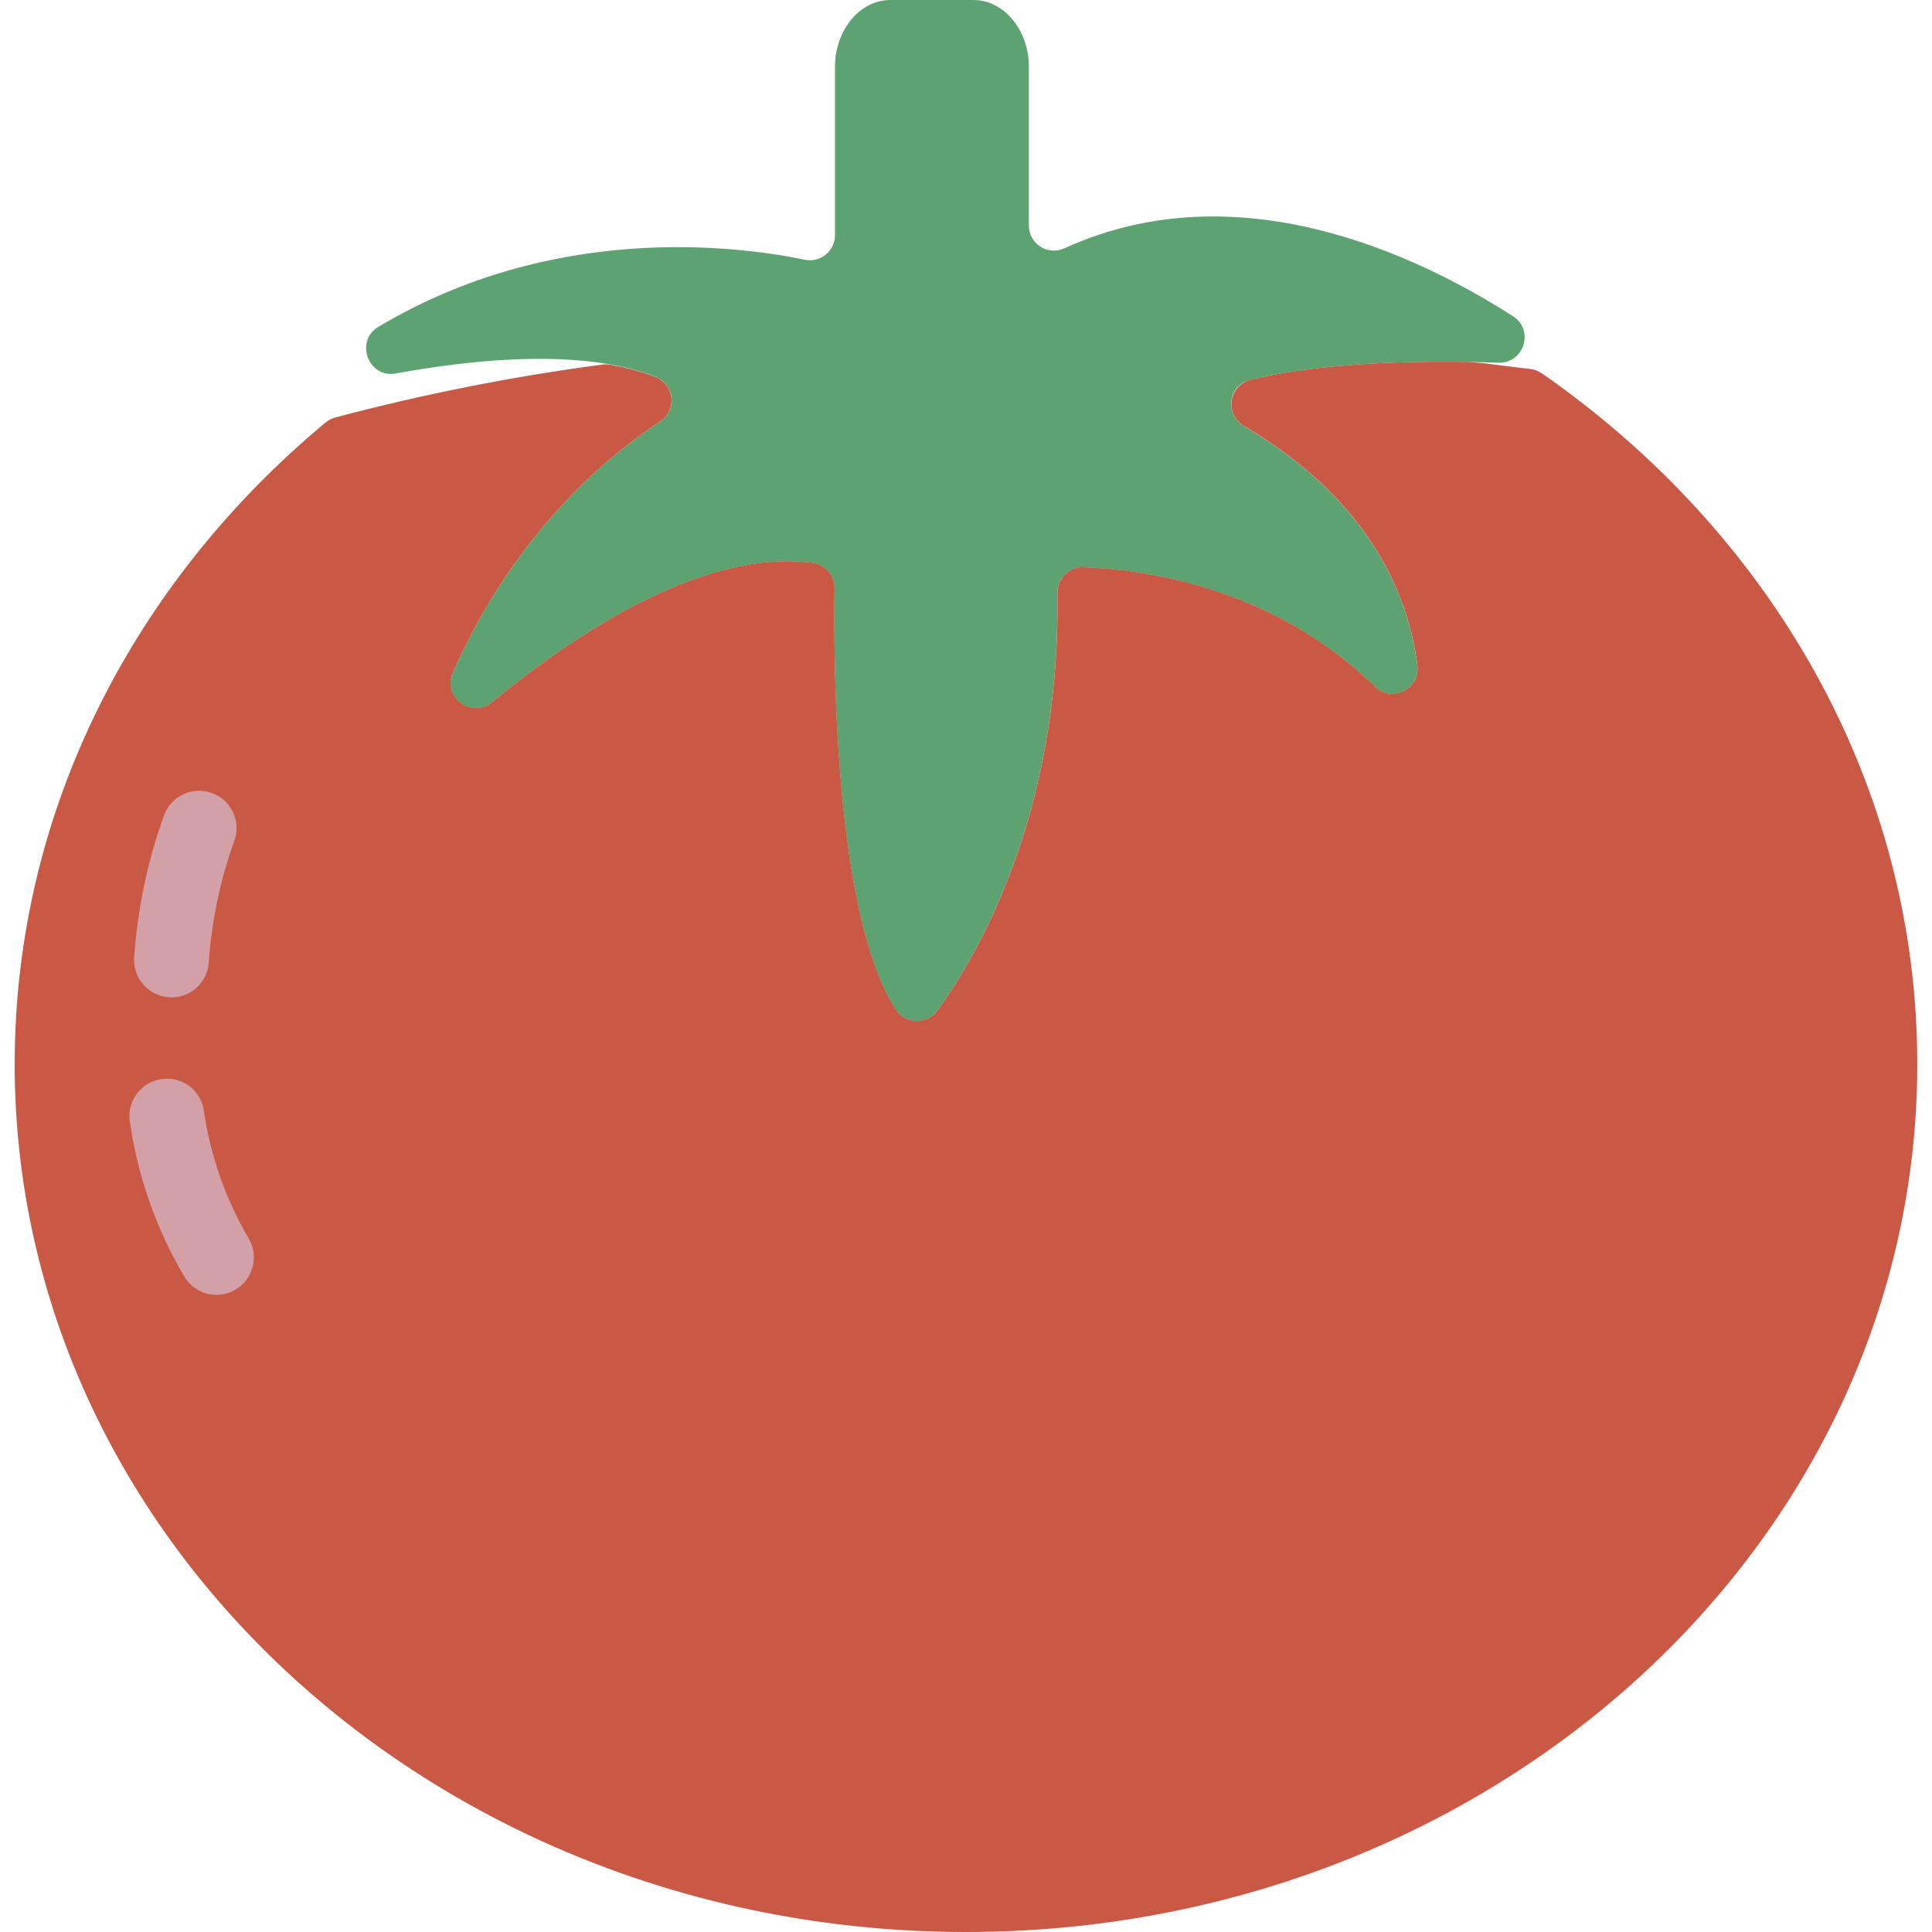
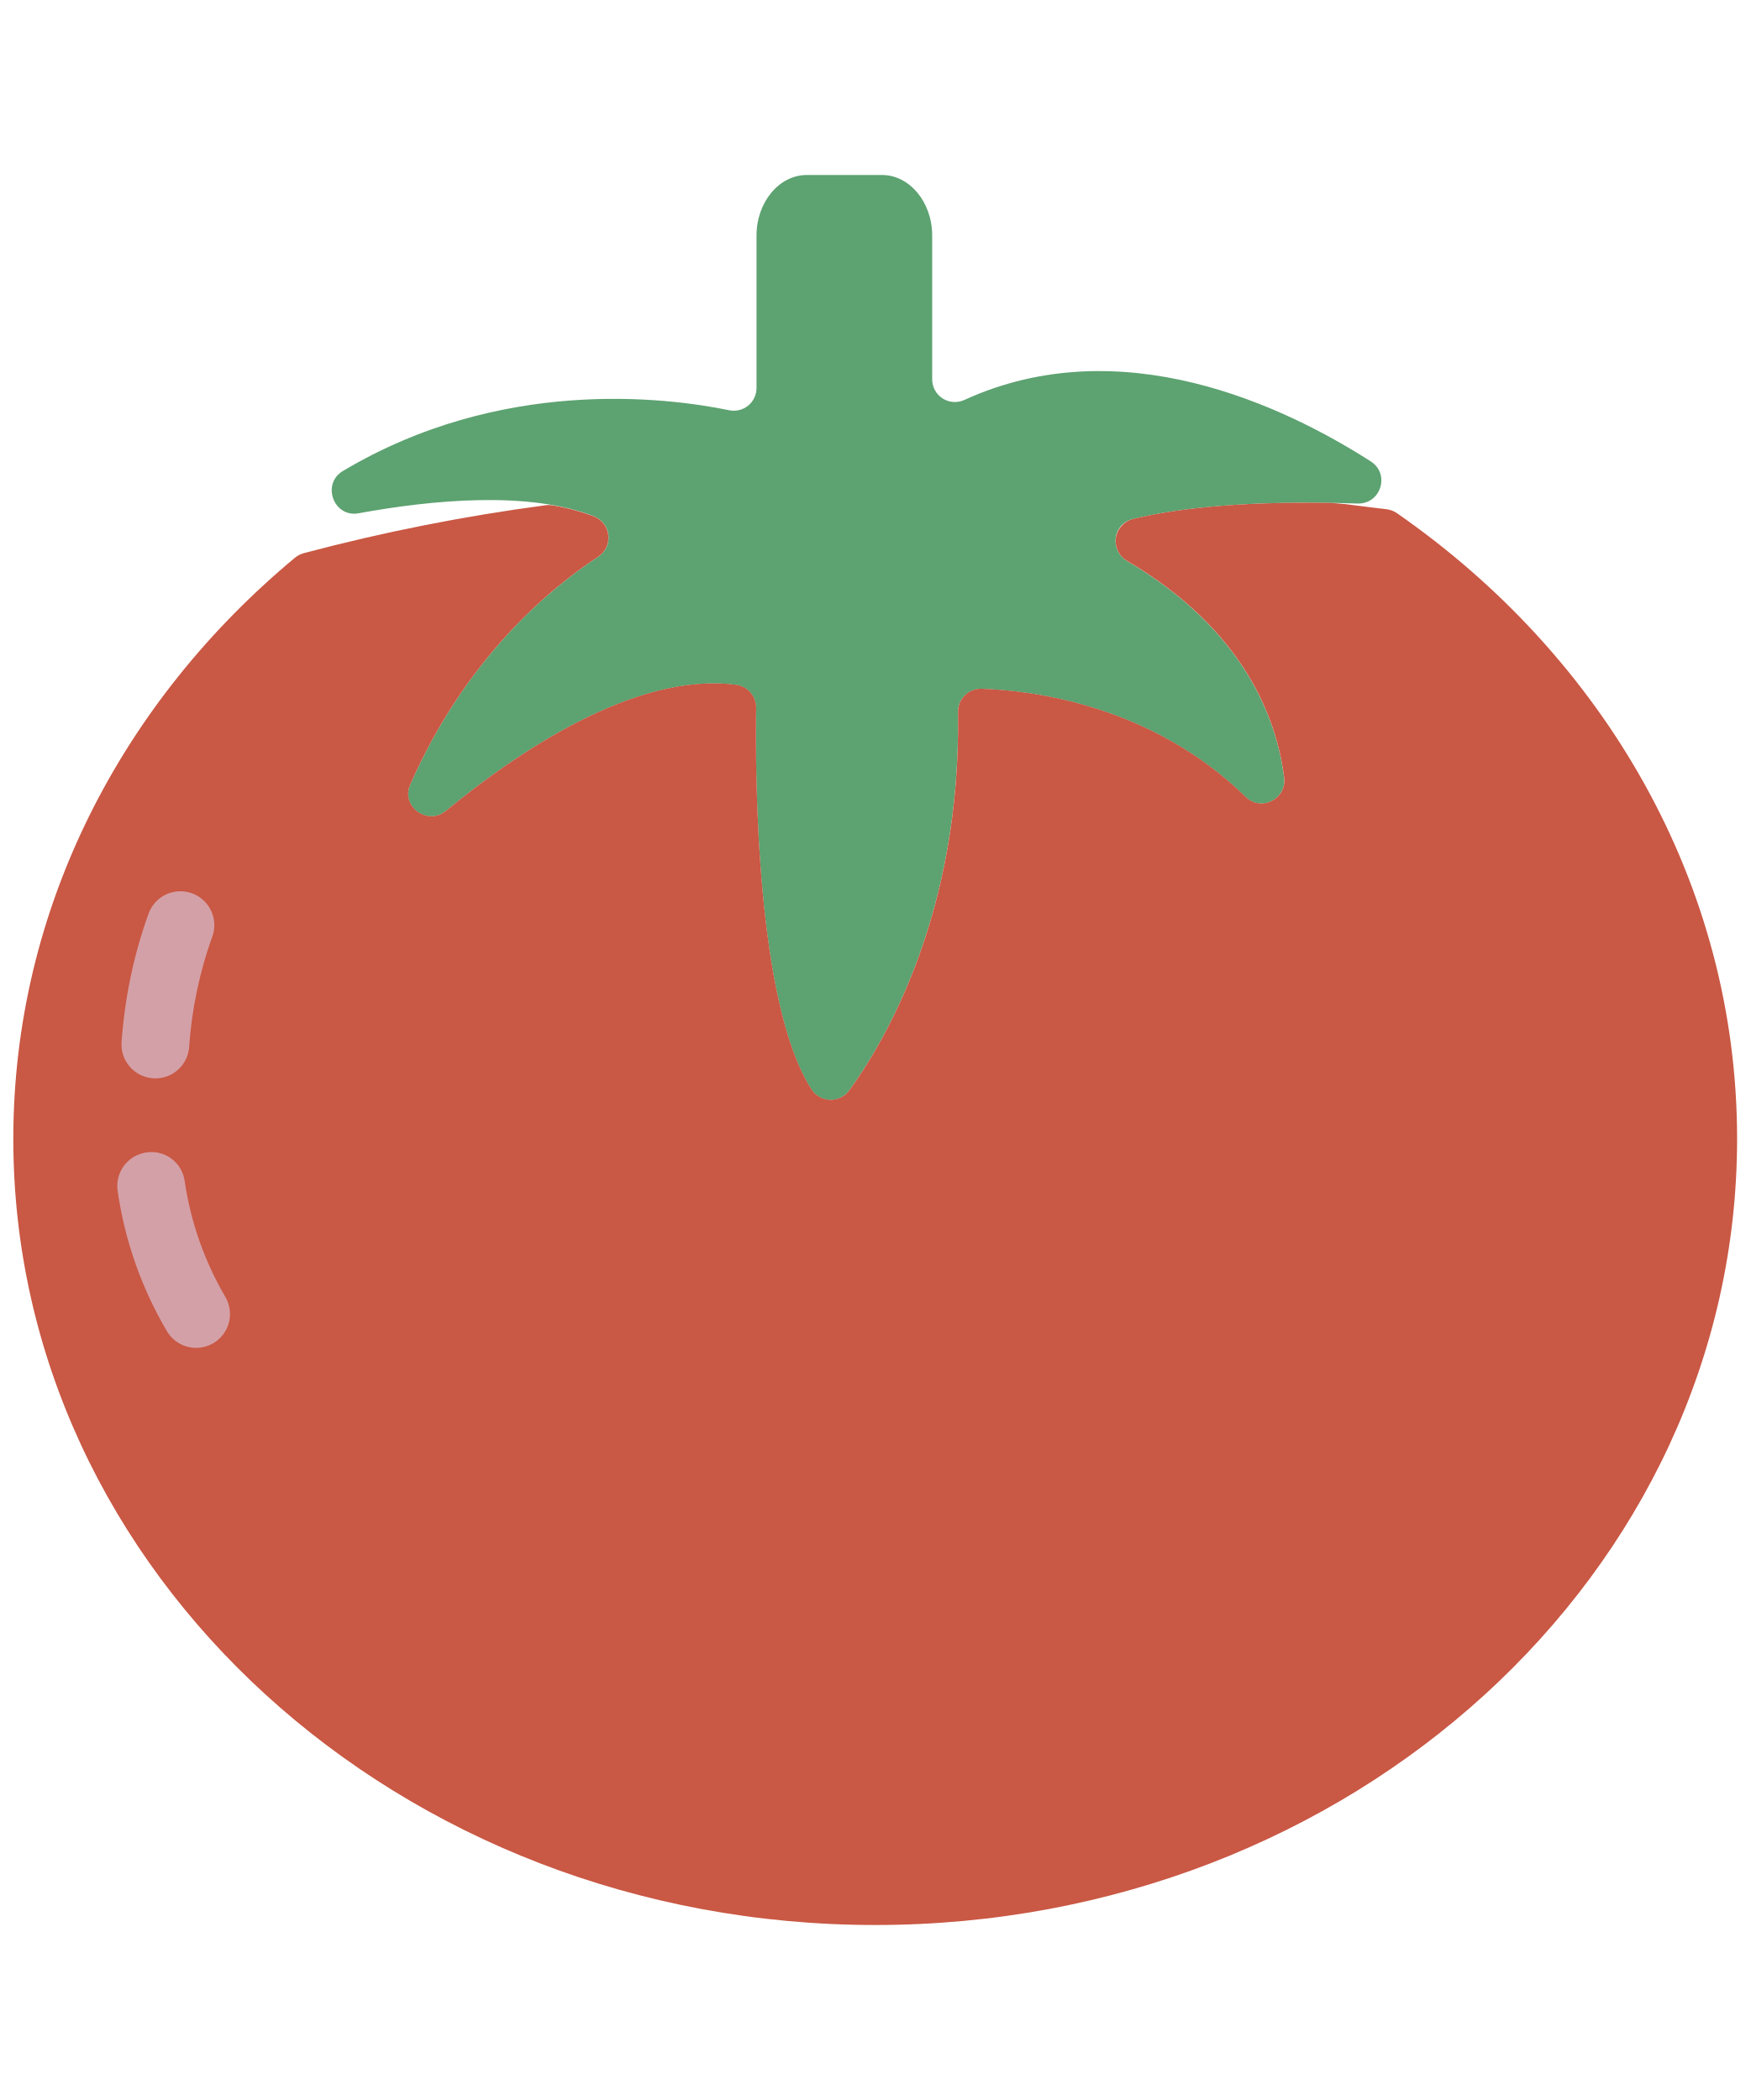
- <svg xmlns="http://www.w3.org/2000/svg" xml:space="preserve" width="30px" height="30px" viewBox="0 0 51.679 51.679">
+ <svg xmlns="http://www.w3.org/2000/svg" xml:space="preserve" width="25px" height="30px" viewBox="0 0 51.679 51.679">
  <path d="M40.47 8.458c-2.562-1.642-7.374-3.93-11.997-1.816a.67.67 0 0 1-.952-.607V1.786C27.522.804 26.855 0 26.04 0h-2.223c-.815 0-1.482.804-1.482 1.786v4.501a.67.67 0 0 1-.802.661c-1.877-.387-6.751-.989-11.412 1.795-.638.381-.268 1.381.464 1.247 2.17-.397 5.026-.67 6.956.092a.674.674 0 0 1 .124 1.189c-1.371.895-3.9 2.953-5.557 6.737-.282.644.51 1.221 1.053.774 2.117-1.744 5.6-4.107 8.554-3.726a.68.68 0 0 1 .607.68c-.03 1.982-.005 8.716 1.632 11.265a.675.675 0 0 0 1.117.035c1.043-1.433 3.304-5.233 3.211-11.167a.677.677 0 0 1 .697-.694c1.49.048 5.008.469 7.798 3.194.457.447 1.214.061 1.134-.573-.219-1.735-1.174-4.359-4.631-6.394-.525-.309-.436-1.095.155-1.24 1.194-.293 3.252-.572 6.644-.46.689.021.97-.873.391-1.244" style="fill:#5da271" />
  <path d="M41.248 9.99a.7.7 0 0 0-.314-.12c-.4-.049-.801-.095-1.201-.149q-.215-.02-.429-.039c-2.914-.048-4.743.206-5.846.474a.674.674 0 0 0-.175 1.244c3.457 2.035 4.411 4.659 4.63 6.393.08.634-.677 1.02-1.134.573-2.79-2.724-6.308-3.145-7.798-3.194a.676.676 0 0 0-.697.694c.092 5.934-2.168 9.734-3.211 11.167a.675.675 0 0 1-1.117-.035c-1.637-2.549-1.662-9.283-1.632-11.265a.68.68 0 0 0-.607-.68c-2.954-.382-6.437 1.982-8.554 3.726-.543.447-1.335-.13-1.053-.774 1.655-3.779 4.18-5.836 5.552-6.733a.674.674 0 0 0-.128-1.19 6.5 6.5 0 0 0-1.203-.324.7.7 0 0 0-.234-.004 57 57 0 0 0-7.119 1.411.7.7 0 0 0-.278.144C3.597 15.555.393 21.668.393 28.465c0 12.821 11.393 23.214 25.446 23.214s25.446-10.393 25.446-23.214c.001-7.537-3.937-14.235-10.037-18.475" style="fill:#c95844" />
  <path d="M5.791 34.636a1 1 0 0 1-.861-.49A11.3 11.3 0 0 1 3.473 30a1 1 0 0 1 .844-1.135.99.99 0 0 1 1.135.844 9.5 9.5 0 0 0 1.199 3.418 1 1 0 0 1-.86 1.509M4.588 26.678l-.07-.003a1 1 0 0 1-.929-1.066c.094-1.327.366-2.616.811-3.834a1.001 1.001 0 0 1 1.879.687 12 12 0 0 0-.694 3.285 1 1 0 0 1-.997.931" style="fill:#d4a0a7" />
</svg>
